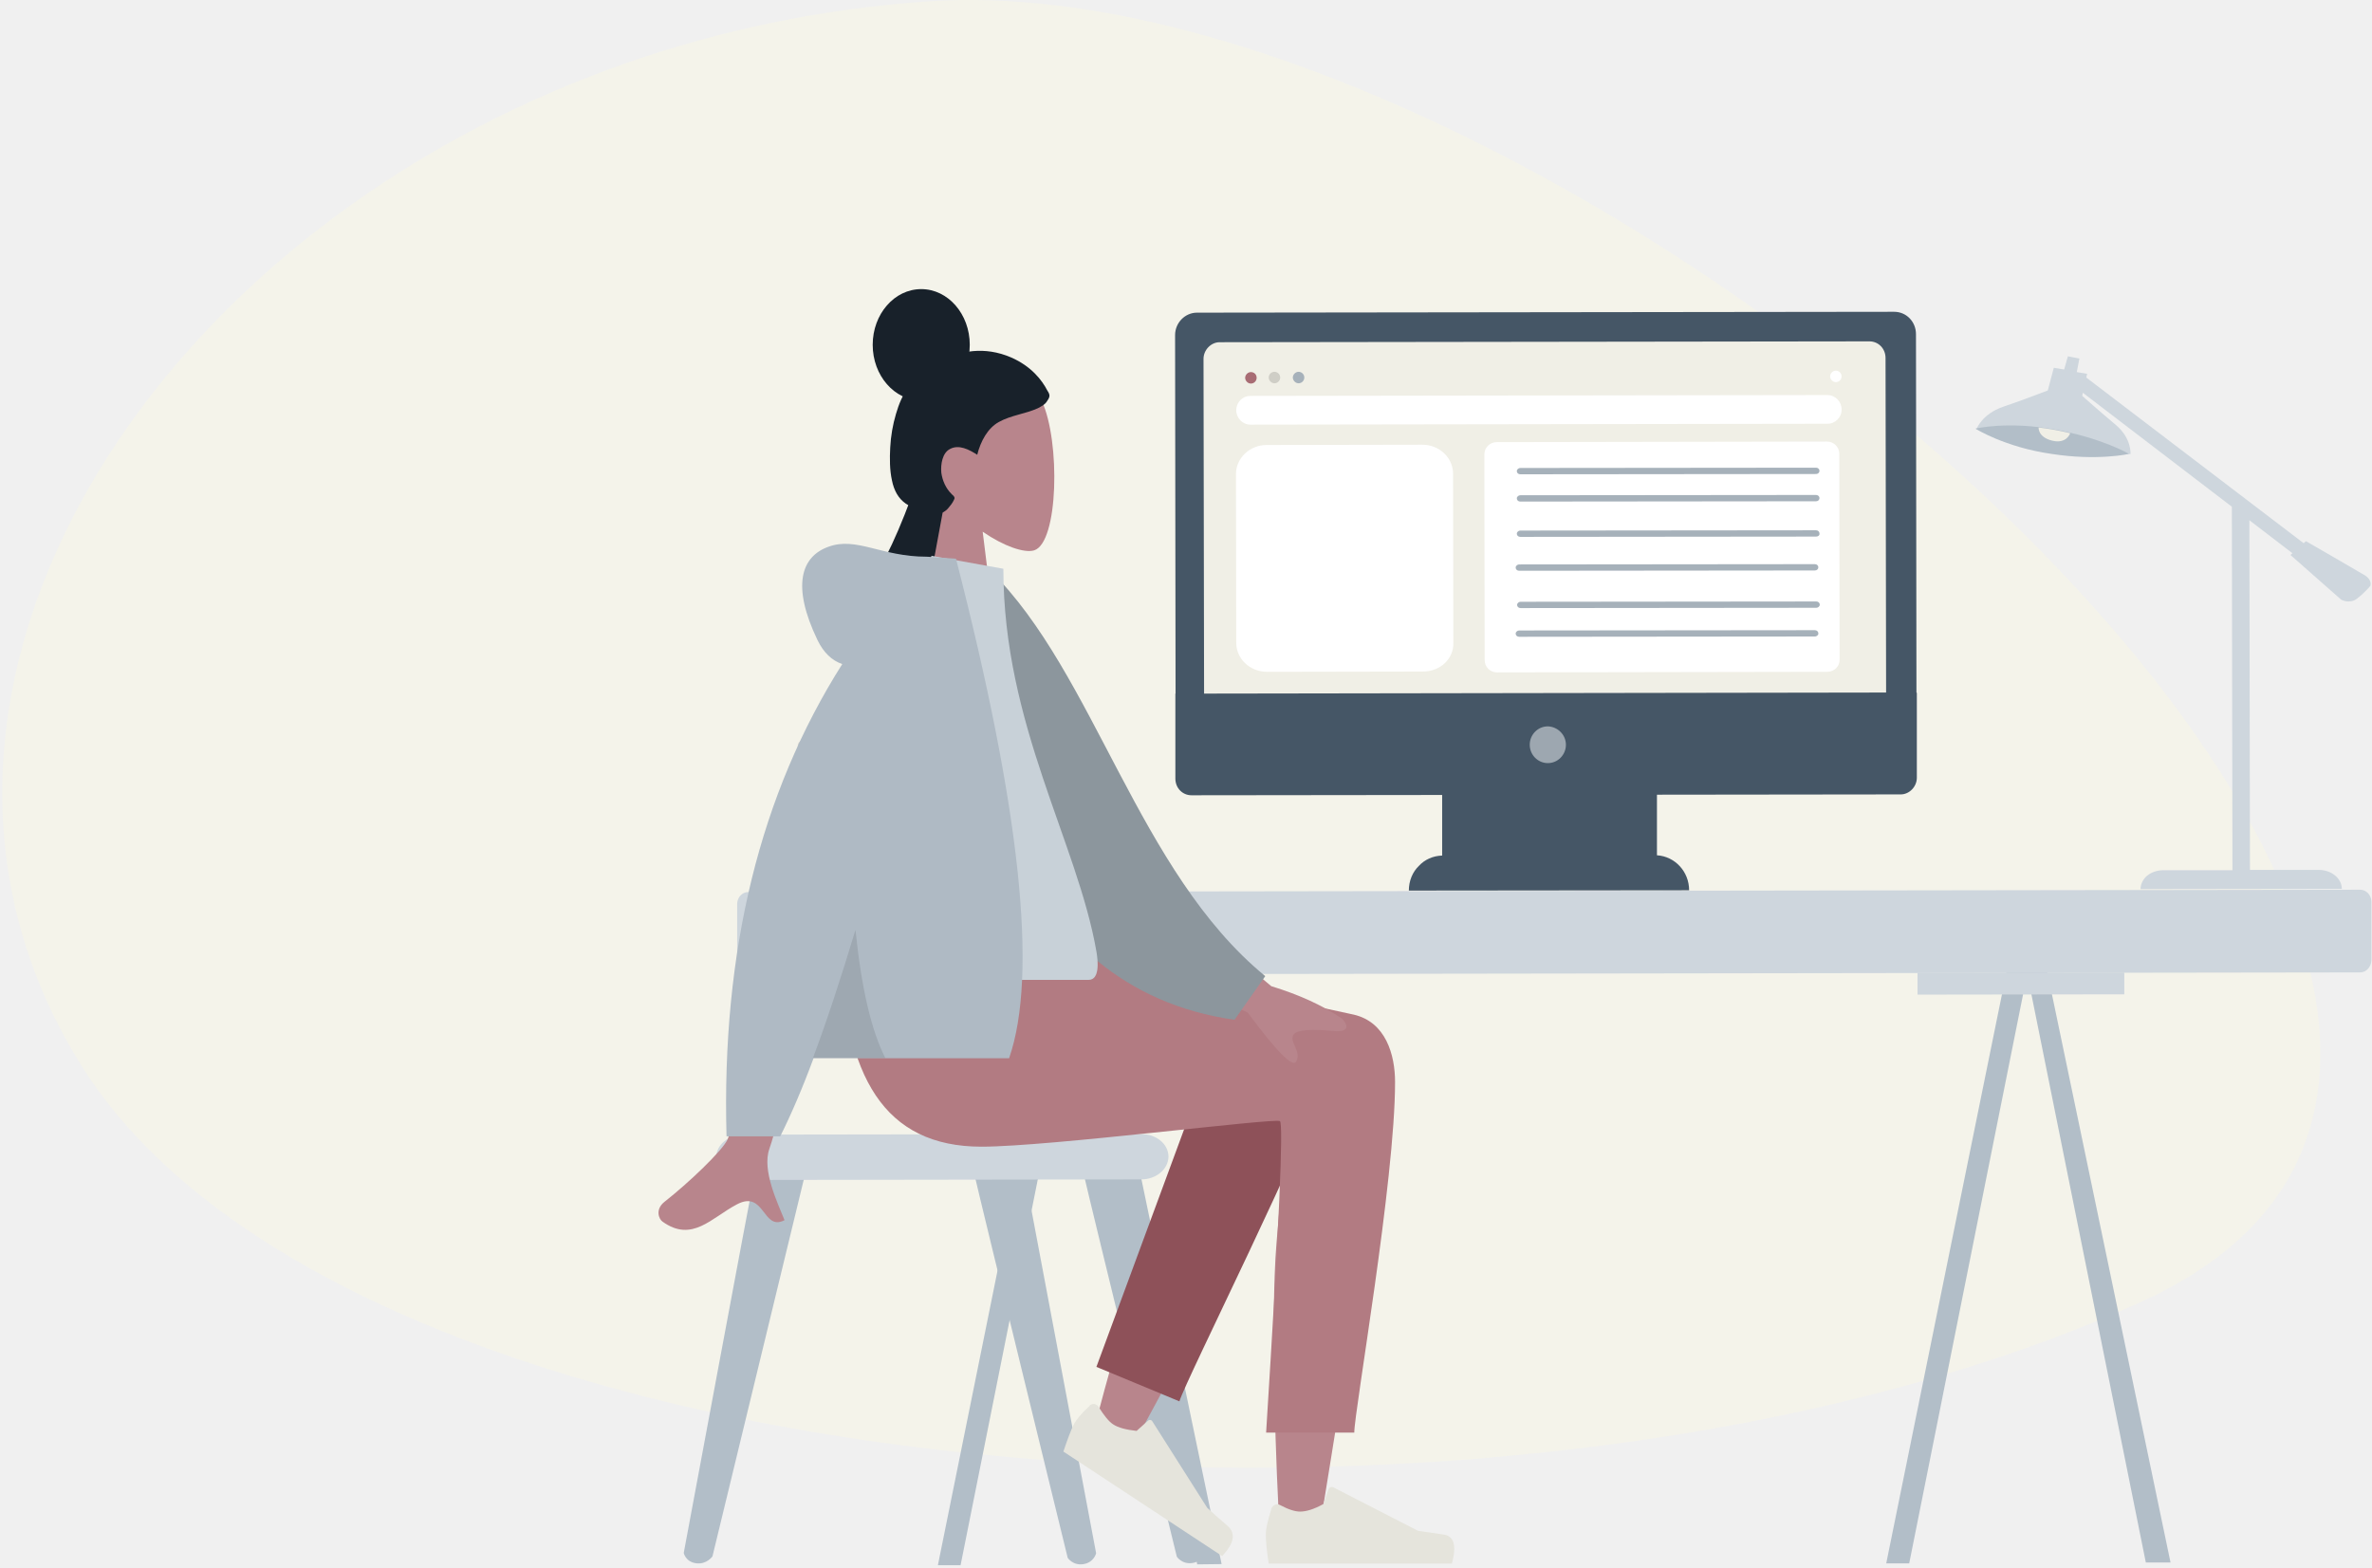
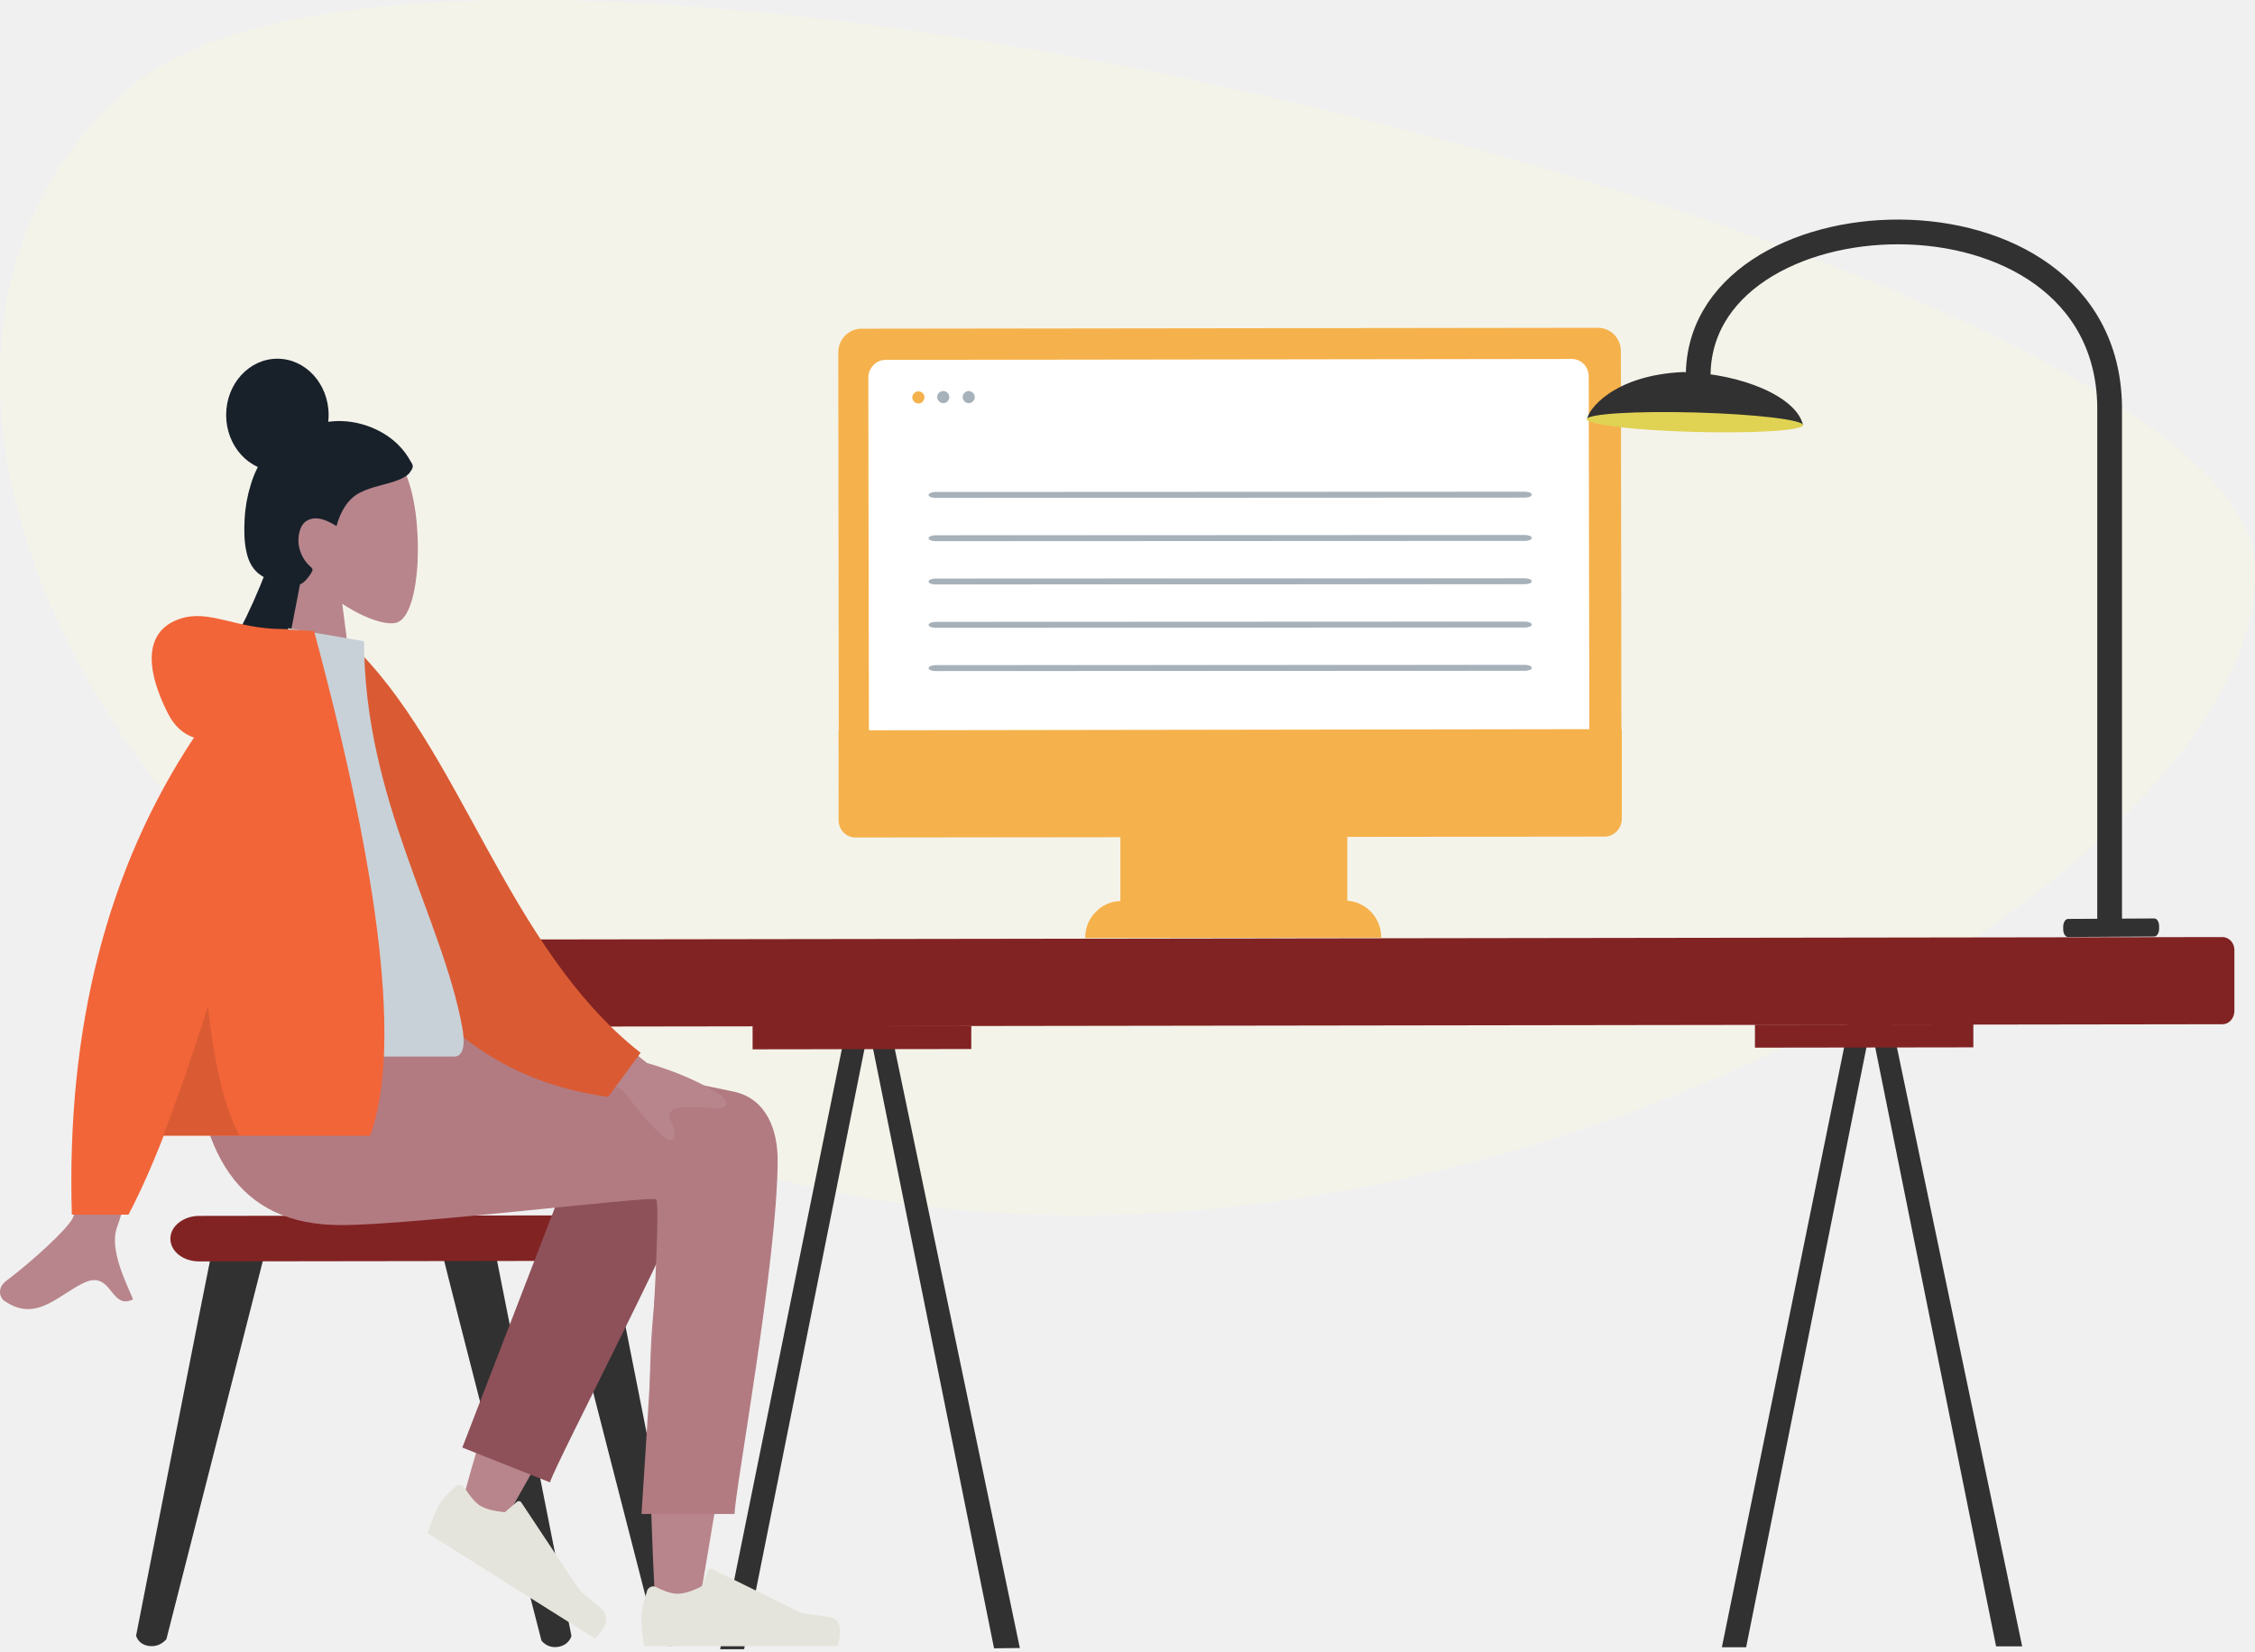
- <svg xmlns="http://www.w3.org/2000/svg" width="826" height="546" viewBox="0 0 826 546" fill="none">
-   <path fill-rule="evenodd" clip-rule="evenodd" d="M322.658 0.518C550.666 -15.705 966.271 353.788 745.146 453.682C524.021 553.577 122.279 521.819 28.185 370.896C-65.909 219.972 94.552 16.544 322.658 0.518Z" fill="#F4F3EA" />
-   <path fill-rule="evenodd" clip-rule="evenodd" d="M326.6 545.187L369.2 334.687L382.1 336.887L425.4 544.787L416.9 544.887L375.6 339.787L334.5 545.187H326.6Z" fill="#B2BEC8" />
-   <path fill-rule="evenodd" clip-rule="evenodd" d="M337.3 346.987L409.4 346.887V339.187L337.3 339.287V346.987Z" fill="#CED6DD" />
-   <path fill-rule="evenodd" clip-rule="evenodd" d="M656.841 544.538L699.641 334.038L712.441 336.238L755.841 544.238H747.241L705.941 339.138L664.841 544.538H656.841Z" fill="#B2BEC8" />
-   <path fill-rule="evenodd" clip-rule="evenodd" d="M667.741 346.438L739.741 346.338V338.738L667.741 338.838V346.438Z" fill="#CED6DD" />
-   <path fill-rule="evenodd" clip-rule="evenodd" d="M821.9 338.7L260.6 339.5C258.5 339.5 256.7 337.6 256.7 335.3V314.9C256.7 312.5 258.5 310.7 260.6 310.7L821.9 309.9C824 309.9 825.8 311.8 825.8 314.1V334.5C825.7 336.8 824 338.7 821.9 338.7Z" fill="#CED6DD" />
-   <path fill-rule="evenodd" clip-rule="evenodd" d="M825.4 204.1C825.4 204.1 823.4 206.5 820.8 208.5C818.2 210.5 815.3 208.9 815.3 208.9L797.6 193.3L798.3 192.7L783.3 181.2L783.5 303H807.5C811.9 303 815.5 306 815.5 309.6L745.4 309.7C745.4 307.9 746.3 306.2 747.7 305C749.2 303.8 751.2 303.1 753.4 303.1H777.4L777.2 176.5L725.3 136.8L725.1 137.9C725.1 137.9 731.3 143.4 736.9 148.1C742.4 152.8 741.9 158.2 741.9 158.2L715.5 154L688.3 149.4C688.3 149.4 690.2 144.2 697.5 141.7C704.8 139.2 713.1 136 713.1 136L715.2 128.1L718.8 128.7L720.1 124.1L722.1 124.5L724.1 124.9L723.2 129.6L726.8 130.2L726.5 131.5L802.2 189.2L803 188.5C803 188.5 820.9 198.8 823.7 200.5C826.2 202.2 825.4 204.1 825.4 204.1Z" fill="#CED6DD" />
-   <path fill-rule="evenodd" clip-rule="evenodd" d="M687.9 149.3C687.9 149.3 698.9 146.6 715.5 149.6C732.1 152.6 741.4 158.1 741.4 158.1C741.4 158.1 730.4 160.6 714.4 158.1C698.2 155.8 687.9 149.3 687.9 149.3Z" fill="#B2BEC8" />
-   <path fill-rule="evenodd" clip-rule="evenodd" d="M709.9 148.9C709.9 148.9 709.6 152.3 714.7 153.5C719.7 154.7 720.9 150.9 720.9 150.9C720.9 150.9 716 149.6 709.9 148.9Z" fill="#F0EFE6" />
-   <path fill-rule="evenodd" clip-rule="evenodd" d="M263.4 405.9C261.1 417.4 238.1 540.9 238.1 540.9C238.1 540.9 238.7 544 242.4 544.5C246.1 545 248.1 542.1 248.1 542.1L280.4 408.8L263.4 405.9Z" fill="#B2BEC8" />
-   <path fill-rule="evenodd" clip-rule="evenodd" d="M339.2 408.6C341.8 420 371.8 542.6 371.8 542.6C371.8 542.6 373.6 545.4 377.3 544.8C381 544.2 381.7 541 381.7 541L356.4 406.7L339.2 408.6Z" fill="#B2BEC8" />
-   <path fill-rule="evenodd" clip-rule="evenodd" d="M377.2 408.2C379.8 419.6 409.8 542.2 409.8 542.2C409.8 542.2 411.6 545 415.3 544.4C419 543.8 419.7 540.6 419.7 540.6L394.4 406.3L377.2 408.2Z" fill="#B2BEC8" />
-   <path fill-rule="evenodd" clip-rule="evenodd" d="M397.4 410.8L258.9 411C253.6 411 249.4 407.5 249.4 403.1C249.4 398.8 253.7 395.2 258.9 395.2L397.4 395C402.7 395 406.9 398.5 406.9 402.9C406.8 407.3 402.6 410.8 397.4 410.8Z" fill="#CED6DD" />
-   <path fill-rule="evenodd" clip-rule="evenodd" d="M337.7 310.7L276.2 310.8C275 310.8 274 310 274 309V298.9C274 297.9 275 297.1 276.2 297.1L337.7 297C338.9 297 339.9 297.8 339.9 298.8V308.9C339.8 309.9 338.9 310.7 337.7 310.7Z" fill="#CED6DD" />
-   <path fill-rule="evenodd" clip-rule="evenodd" d="M338.7 297L281.6 297.1C280.4 297.1 279.4 296.3 279.4 295.3V292.5C279.4 291.5 280.4 290.7 281.6 290.7L338.7 290.6C339.9 290.6 340.9 291.4 340.9 292.4V295.2C340.9 296.2 339.9 297 338.7 297Z" fill="#D6D5CD" />
-   <path fill-rule="evenodd" clip-rule="evenodd" d="M335.3 284.2L279.7 284.3C278.1 284.3 276.8 283.2 276.8 281.9V275.8C276.8 274.5 278.1 273.4 279.7 273.4L335.3 273.3C336.9 273.3 338.2 274.4 338.2 275.7V281.8C338.2 283.1 336.9 284.2 335.3 284.2Z" fill="#D6D5CD" />
-   <path fill-rule="evenodd" clip-rule="evenodd" d="M336.9 264.5L280 264.6C278.8 264.6 277.8 263.8 277.8 262.7V259.7C277.8 258.6 278.8 257.8 280 257.8L336.9 257.7C338.1 257.7 339.1 258.5 339.1 259.6V262.6C339.2 263.7 338.2 264.5 336.9 264.5Z" fill="#D6D5CD" />
-   <path fill-rule="evenodd" clip-rule="evenodd" d="M333.3 290.7L276.2 290.8C275 290.8 274 290 274 289V286.2C274 285.2 275 284.4 276.2 284.4L333.3 284.3C334.5 284.3 335.5 285.1 335.5 286.1V288.9C335.4 289.8 334.5 290.7 333.3 290.7Z" fill="#CED6DD" />
-   <path fill-rule="evenodd" clip-rule="evenodd" d="M334.7 273.3L278.4 273.4C276.9 273.4 275.8 272.4 275.8 271.2V266.8C275.8 265.6 276.9 264.6 278.4 264.6L334.7 264.5C336.2 264.5 337.3 265.5 337.3 266.7V271.1C337.3 272.3 336.2 273.3 334.7 273.3Z" fill="#CED6DD" />
-   <path fill-rule="evenodd" clip-rule="evenodd" d="M659.8 276.4L417 276.7C412.7 276.7 409.4 273.2 409.4 268.9L409.2 116.7C409.2 112.4 412.7 108.9 416.8 108.9L659.6 108.6C663.9 108.6 667.2 112.1 667.2 116.4L667.4 268.6C667.6 272.9 664.1 276.4 659.8 276.4Z" fill="#455666" />
-   <path fill-rule="evenodd" clip-rule="evenodd" d="M656.6 242.8L419.3 243.1L419.1 125C419.1 121.9 421.7 119.2 424.7 119.2L651 118.9C654.1 118.9 656.6 121.4 656.6 124.7L656.8 242.5C656.9 242.7 656.7 242.8 656.6 242.8Z" fill="#F0EFE6" />
-   <path fill-rule="evenodd" clip-rule="evenodd" d="M667.5 241.5V270.9C667.5 274 664.9 276.7 661.9 276.7L577 276.8V297.9C583.3 298.3 588.2 303.6 588.2 310.1L490.6 310.2C490.6 306.8 491.9 303.7 494.1 301.6C496.1 299.4 499 298.1 502.2 298V276.9L414.9 277C411.8 277 409.3 274.5 409.3 271.2V241.6L667.3 241.2C667.4 241.1 667.5 241.3 667.5 241.5Z" fill="#455666" />
-   <path fill-rule="evenodd" clip-rule="evenodd" d="M545.3 259.4C545.3 262.9 542.5 265.8 539 265.8C535.5 265.8 532.7 262.9 532.7 259.4C532.7 255.9 535.5 253 539 253C542.4 253.1 545.3 255.9 545.3 259.4Z" fill="#9DA7B0" />
-   <path fill-rule="evenodd" clip-rule="evenodd" d="M641.3 131.1C641.3 132.2 640.4 133.1 639.3 133.1C638.2 133.1 637.3 132.1 637.3 131.1C637.3 130.1 638.2 129.1 639.3 129.1C640.4 129.1 641.3 130 641.3 131.1Z" fill="white" />
-   <path fill-rule="evenodd" clip-rule="evenodd" d="M437.6 131.6C437.6 132.7 436.7 133.6 435.6 133.6C434.5 133.6 433.6 132.6 433.6 131.6C433.6 130.6 434.5 129.6 435.6 129.6C436.7 129.6 437.6 130.4 437.6 131.6Z" fill="#A86C74" />
-   <path fill-rule="evenodd" clip-rule="evenodd" d="M445.8 131.5C445.8 132.6 444.9 133.5 443.8 133.5C442.7 133.5 441.8 132.5 441.8 131.5C441.8 130.4 442.7 129.5 443.8 129.5C444.9 129.5 445.8 130.4 445.8 131.5Z" fill="#CFCEC6" />
-   <path fill-rule="evenodd" clip-rule="evenodd" d="M454.2 131.5C454.2 132.6 453.3 133.5 452.2 133.5C451.1 133.5 450.2 132.5 450.2 131.5C450.2 130.5 451.1 129.5 452.2 129.5C453.3 129.5 454.2 130.4 454.2 131.5Z" fill="#A6B1BA" />
-   <path fill-rule="evenodd" clip-rule="evenodd" d="M636.4 147.6L435.4 147.9C432.7 147.9 430.5 145.6 430.5 142.9C430.5 140.1 432.7 137.9 435.4 137.9L636.4 137.6C639.1 137.6 641.3 139.9 641.3 142.6C641.4 145.3 639.1 147.6 636.4 147.6Z" fill="white" />
-   <path fill-rule="evenodd" clip-rule="evenodd" d="M636.3 234L521.3 234.2C518.9 234.2 517 232.3 517 229.9L516.9 158.3C516.9 155.9 518.8 154 521.2 154L636.2 153.8C638.6 153.8 640.5 155.7 640.5 158.1L640.6 229.7C640.7 232.1 638.7 234 636.3 234Z" fill="white" />
-   <path fill-rule="evenodd" clip-rule="evenodd" d="M495.5 233.9L441.2 234C435.3 234 430.5 229.5 430.5 223.9L430.4 165.1C430.4 159.6 435.2 155 441 155L495.3 154.9C501.2 154.9 506 159.4 506 165L506.1 223.8C506.3 229.5 501.5 233.9 495.5 233.9Z" fill="white" />
-   <path fill-rule="evenodd" clip-rule="evenodd" d="M632.5 211.7L529.5 211.8C528.8 211.8 528.3 211.3 528.3 210.7C528.3 210.1 528.9 209.6 529.5 209.6L632.5 209.5C633.2 209.5 633.7 210 633.7 210.6C633.7 211.2 633.1 211.7 632.5 211.7Z" fill="#A6B1BA" />
-   <path fill-rule="evenodd" clip-rule="evenodd" d="M632 221.7L529 221.8C528.3 221.8 527.8 221.3 527.8 220.7C527.8 220.1 528.4 219.6 529 219.6L632 219.5C632.7 219.5 633.2 220 633.2 220.6C633.3 221.1 632.7 221.7 632 221.7Z" fill="#A6B1BA" />
-   <path fill-rule="evenodd" clip-rule="evenodd" d="M632 198.7L529 198.8C528.3 198.8 527.8 198.3 527.8 197.7C527.8 197.1 528.4 196.6 529 196.6L632 196.5C632.7 196.5 633.2 197 633.2 197.6C633.2 198.2 632.7 198.7 632 198.7Z" fill="#A6B1BA" />
-   <path fill-rule="evenodd" clip-rule="evenodd" d="M632.4 186.9L529.4 187C528.7 187 528.2 186.5 528.2 185.9C528.2 185.3 528.8 184.8 529.4 184.8L632.4 184.7C633.1 184.7 633.6 185.2 633.6 185.8C633.7 186.5 633.1 186.9 632.4 186.9Z" fill="#A6B1BA" />
-   <path fill-rule="evenodd" clip-rule="evenodd" d="M632.4 174.6L529.4 174.7C528.7 174.7 528.2 174.2 528.2 173.6C528.2 173 528.8 172.5 529.4 172.5L632.4 172.4C633.1 172.4 633.6 172.9 633.6 173.5C633.6 174.1 633.1 174.6 632.4 174.6Z" fill="#A6B1BA" />
-   <path fill-rule="evenodd" clip-rule="evenodd" d="M632.4 165.1L529.4 165.2C528.7 165.2 528.2 164.7 528.2 164.1C528.2 163.5 528.8 163 529.4 163L632.4 162.9C633.1 162.9 633.6 163.4 633.6 164C633.6 164.6 633.1 165.1 632.4 165.1Z" fill="#A6B1BA" />
-   <path fill-rule="evenodd" clip-rule="evenodd" d="M362.8 139.7C369.3 153.7 368.6 189.1 360.1 191.7C356.7 192.7 349.6 190.3 342.2 185.2L346.8 222.4H319.7L329 172.6C323.8 165.6 320.2 157.1 320.8 147.5C322.6 119.7 356.3 125.7 362.8 139.7Z" fill="#B8858C" />
-   <path fill-rule="evenodd" clip-rule="evenodd" d="M352.1 124.5C333.3 116.4 318.4 132 316.5 134.6C314.4 137.4 313 140.7 312 144.2C310.9 147.9 310.2 151.9 310 155.9C309.8 159.6 309.8 163.7 310.6 167.3C311.3 170.8 312.8 173.6 315.4 175.4C316.6 176.2 317.9 176.8 319.1 177.4C320.3 178 321.7 178.5 322.9 178.8C325.4 179.4 328.3 179.3 330.2 177C330.9 176.2 331.7 175.2 332.2 174.1C332.4 173.7 332.5 173.5 332.3 173.1C332.1 172.6 331.6 172.4 331.3 172C329.4 170.1 328.2 167.5 327.8 164.7C327.5 161.7 328.2 157.7 330.8 156.4C333.9 154.7 337.5 156.6 340.3 158.4C341.5 153.6 344 149.1 347.8 147C352.1 144.6 357 144.2 361.4 142.2C362.5 141.6 363.8 141 364.5 139.9C364.8 139.4 365.3 138.8 365.4 138.2C365.6 137.4 365.2 136.8 364.7 136C362.9 132.5 359.2 127.6 352.1 124.5Z" fill="#18212A" />
-   <path d="M320.8 139.5C330.134 139.5 337.7 130.814 337.7 120.1C337.7 109.386 330.134 100.7 320.8 100.7C311.466 100.7 303.9 109.386 303.9 120.1C303.9 130.814 311.466 139.5 320.8 139.5Z" fill="#18212A" />
-   <path fill-rule="evenodd" clip-rule="evenodd" d="M317.3 173.3C311.2 189.8 305.5 200.8 300.4 206.3C302.6 211.8 309.8 214.2 321.8 213.5L328.5 177.2L317.3 173.3Z" fill="#18212A" />
-   <path fill-rule="evenodd" clip-rule="evenodd" d="M457.7 356.6L458 356.4C467.3 350.4 482.7 358.6 482.6 367.6C482.6 395 460.7 524.1 459.6 532.3C458.5 540.5 446.3 542.6 445.6 532.3C444.5 515.9 442.3 459.3 444.5 433.1C445.4 422.3 446.3 411.9 447.2 402.8C435.8 426.5 418 460.4 394 504.5L381 497.6C391.2 459 399.6 431.8 406.1 415.9C417.3 388.7 427.9 365.4 432.2 357.2C439.1 344.3 451.2 348.8 457.7 356.6Z" fill="#B8858C" />
-   <path fill-rule="evenodd" clip-rule="evenodd" d="M381.8 476.1L426.5 355C437.3 335.3 467.2 359 463.6 370.4C455.3 396.4 413.1 480.3 410.7 488.1L381.8 476.1Z" fill="#8E5159" />
-   <path fill-rule="evenodd" clip-rule="evenodd" d="M379.3 489.8C376.5 492.4 374.7 494.6 373.9 496.2C372.9 498.2 371.7 501.4 370.3 505.6C372.3 506.9 390.8 519.1 425.6 542C429.8 537.5 430.4 534.1 427.5 531.5C424.6 529 422.2 526.9 420.4 525.2L401.3 495.1C401 494.5 400.2 494.4 399.7 494.9L395.8 498.4C392.2 498 389.4 497.3 387.6 496.1C386.1 495.1 384.5 493.1 382.6 490.1C381.9 488.9 380.5 488.7 379.5 489.5C379.4 489.8 379.3 489.8 379.3 489.8Z" fill="#E5E4DC" />
-   <path fill-rule="evenodd" clip-rule="evenodd" d="M442.7 525.7C441.5 529.5 440.8 532.4 440.8 534.4C440.8 536.7 441.1 540.2 441.8 544.6C444.2 544.6 465.5 544.6 505.6 544.6C507.3 538.3 506.3 535 502.7 534.5C499.1 534 496.2 533.5 493.8 533.2L464.2 518C463.6 517.8 463 518 462.7 518.6L460.8 523.9C457.5 525.7 454.9 526.5 452.7 526.5C451 526.5 448.7 525.8 445.7 524.2C444.6 523.6 443.2 524.2 442.7 525.5C442.7 525.6 442.7 525.6 442.7 525.7Z" fill="#E5E4DC" />
-   <path fill-rule="evenodd" clip-rule="evenodd" d="M485.8 376.9C485.8 411.3 471.6 491.5 471.6 499H440.9C445.4 427.4 447 391.2 445.7 390.5C443.8 389.3 365.3 399.4 341.8 399.4C307.9 399.4 293.8 375 292.7 329.6H359.9C373.6 331.3 444.9 347.8 471.4 353.4C482.6 356 485.8 367.4 485.8 376.9Z" fill="#B27B82" />
-   <path fill-rule="evenodd" clip-rule="evenodd" d="M267.9 314.3L291.6 314.4C277 368.3 269.2 396.9 267.9 400.2C265.3 407.7 270.8 419 273.2 425C265.5 429 266.4 414.3 256.6 419.5C247.7 424.2 241 432.9 230.7 425.5C229.5 424.7 228 421.3 231.4 418.6C239.7 412.1 251.7 400.7 253.4 396.8C255.6 391.7 260.4 364.2 267.9 314.3ZM406.6 313.2L442.7 343.5C452.5 346.5 460.6 350.2 467.3 354.8C468.9 356.4 470.8 359.7 464.3 359.1C457.9 358.5 451.1 358.3 450.2 360.8C449.3 363.3 453.2 366.3 451.4 369.7C450.2 372 444.6 366.3 434.5 352.7L398.7 335.7L406.6 313.2Z" fill="#B8858C" />
-   <path fill-rule="evenodd" clip-rule="evenodd" d="M335.1 200.7L344.9 198.8C381.2 234.6 396.2 303.6 440.6 340L429.9 355.2C352.7 344.3 333.7 260.2 335.1 200.7Z" fill="#8C969D" />
-   <path fill-rule="evenodd" clip-rule="evenodd" d="M292.5 341.3C331.8 341.3 360.6 341.3 379.1 341.3C383 341.3 382.4 334.8 381.8 331.4C375.2 293.4 349.4 252.4 349.4 198.1L324.4 193.6C303.7 231.9 296.6 278.7 292.5 341.3Z" fill="#C8D1D8" />
-   <path fill-rule="evenodd" clip-rule="evenodd" d="M322.6 193.9C323.5 193.9 324.2 194 325 194.1L332.9 194.6C355.3 281.6 361.5 339.5 351.4 368.6H283.3C279.3 379.4 275.4 388.4 271.7 395.8H253C251.2 331.2 264.7 276.4 293.3 231.3C289.7 230.1 286.8 227.3 284.7 223C275.6 204.1 278.9 193.8 288.6 190.4C298.3 186.9 307 193.9 322.6 193.9Z" fill="#AFBAC4" />
-   <path fill-rule="evenodd" clip-rule="evenodd" d="M308.3 368.5H283.1C287.8 356 292.7 341.1 297.9 323.9C300 344.4 303.5 359.2 308.3 368.5Z" fill="black" fill-opacity="0.1" />
+ <svg xmlns="http://www.w3.org/2000/svg" width="729" height="534" viewBox="0 0 729 534" fill="none">
+   <path fill-rule="evenodd" clip-rule="evenodd" d="M728.849 181.691C736.215 280.452 472.919 434.583 256.629 382.549C40.34 330.516 -64.629 118.056 42.173 28.245C148.974 -61.566 721.56 82.852 728.849 181.691Z" fill="#F4F3EA" />
+   <path fill-rule="evenodd" clip-rule="evenodd" d="M232.807 533.312L274.582 327.284L287.232 329.437L329.694 532.92L321.358 533.018L280.858 332.275L240.554 533.312H232.807Z" fill="#313131" />
+   <path fill-rule="evenodd" clip-rule="evenodd" d="M243.3 339.322L314.003 339.224V331.688L243.3 331.786V339.322Z" fill="#822323" />
+   <path fill-rule="evenodd" clip-rule="evenodd" d="M556.652 532.677L598.623 326.649L611.175 328.802L653.734 532.383H645.301L604.801 331.64L564.497 532.677H556.652Z" fill="#313131" />
+   <path fill-rule="evenodd" clip-rule="evenodd" d="M567.341 338.785L637.946 338.687V331.249L567.341 331.347V338.785Z" fill="#822323" />
+   <path fill-rule="evenodd" clip-rule="evenodd" d="M718.514 331.212L168.085 331.995C166.026 331.995 164.261 330.135 164.261 327.884V307.917C164.261 305.568 166.026 303.806 168.085 303.806L718.514 303.023C720.573 303.023 722.339 304.883 722.339 307.134V327.101C722.24 329.352 720.573 331.212 718.514 331.212Z" fill="#822323" />
+   <path fill-rule="evenodd" clip-rule="evenodd" d="M516.746 270.235L278.649 270.529C274.432 270.529 271.196 267.103 271.196 262.895L271 113.928C271 109.719 274.432 106.294 278.453 106.294L516.55 106C520.767 106 524.003 109.426 524.003 113.634L524.199 262.601C524.395 266.81 520.963 270.235 516.746 270.235Z" fill="#F5B14B" />
+   <path fill-rule="evenodd" clip-rule="evenodd" d="M513.608 237.349L280.904 237.643L280.708 122.052C280.708 119.017 283.258 116.375 286.2 116.375L508.117 116.081C511.157 116.081 513.608 118.528 513.608 121.758L513.804 237.055C513.903 237.251 513.706 237.349 513.608 237.349Z" fill="white" />
+   <path fill-rule="evenodd" clip-rule="evenodd" d="M524.297 236.077V264.852C524.297 267.886 521.747 270.529 518.805 270.529L435.55 270.627V291.279C441.728 291.67 446.533 296.857 446.533 303.219L350.823 303.317C350.823 299.989 352.098 296.955 354.256 294.9C356.217 292.747 359.061 291.474 362.199 291.376V270.725L276.589 270.822C273.549 270.822 271.098 268.376 271.098 265.146V236.174L524.101 235.783C524.199 235.685 524.297 235.881 524.297 236.077Z" fill="#F5B14B" />
+   <path fill-rule="evenodd" clip-rule="evenodd" d="M498.605 128.022C498.605 129.099 497.722 129.98 496.643 129.98C495.565 129.98 494.682 129.001 494.682 128.022C494.682 127.043 495.565 126.064 496.643 126.064C497.722 126.064 498.605 126.945 498.605 128.022Z" fill="white" />
+   <path fill-rule="evenodd" clip-rule="evenodd" d="M298.85 128.511C298.85 129.588 297.967 130.469 296.889 130.469C295.81 130.469 294.927 129.49 294.927 128.511C294.927 127.533 295.81 126.554 296.889 126.554C297.967 126.554 298.85 127.337 298.85 128.511Z" fill="#F5B14B" />
+   <path fill-rule="evenodd" clip-rule="evenodd" d="M306.891 128.414C306.891 129.49 306.009 130.371 304.93 130.371C303.851 130.371 302.969 129.392 302.969 128.414C302.969 127.337 303.851 126.456 304.93 126.456C306.009 126.456 306.891 127.337 306.891 128.414Z" fill="#A6B1BA" />
+   <path fill-rule="evenodd" clip-rule="evenodd" d="M315.128 128.414C315.128 129.49 314.246 130.371 313.167 130.371C312.088 130.371 311.206 129.392 311.206 128.414C311.206 127.435 312.088 126.456 313.167 126.456C314.246 126.456 315.128 127.337 315.128 128.414Z" fill="#A6B1BA" />
+   <path fill-rule="evenodd" clip-rule="evenodd" d="M493.799 144.171L296.692 144.465C294.045 144.465 291.887 142.214 291.887 139.571C291.887 136.831 294.045 134.678 296.692 134.678L493.799 134.384C496.447 134.384 498.605 136.635 498.605 139.278C498.703 141.92 496.447 144.171 493.799 144.171Z" fill="white" />
+   <path fill-rule="evenodd" clip-rule="evenodd" d="M492.953 216.913L302.413 217C301.118 217 300.193 216.565 300.193 216.044C300.193 215.522 301.303 215.087 302.413 215.087L492.953 215C494.248 215 495.173 215.435 495.173 215.957C495.358 216.391 494.248 216.913 492.953 216.913Z" fill="#A6B1BA" />
+   <path fill-rule="evenodd" clip-rule="evenodd" d="M492.953 202.913L302.413 203C301.118 203 300.193 202.565 300.193 202.044C300.193 201.522 301.303 201.087 302.413 201.087L492.953 201C494.248 201 495.173 201.435 495.173 201.957C495.358 202.391 494.248 202.913 492.953 202.913Z" fill="#A6B1BA" />
+   <path fill-rule="evenodd" clip-rule="evenodd" d="M492.953 174.913L302.413 175C301.118 175 300.193 174.565 300.193 174.044C300.193 173.522 301.303 173.087 302.413 173.087L492.953 173C494.248 173 495.173 173.435 495.173 173.957C495.358 174.391 494.248 174.913 492.953 174.913Z" fill="#A6B1BA" />
+   <path fill-rule="evenodd" clip-rule="evenodd" d="M492.973 188.913L302.413 189C301.118 189 300.193 188.565 300.193 188.044C300.193 187.522 301.303 187.087 302.413 187.087L492.973 187C494.268 187 495.193 187.435 495.193 187.957C495.193 188.478 494.268 188.913 492.973 188.913Z" fill="#A6B1BA" />
+   <path fill-rule="evenodd" clip-rule="evenodd" d="M492.972 160.913L302.413 161C301.118 161 300.193 160.565 300.193 160.043C300.193 159.522 301.303 159.087 302.413 159.087L492.972 159C494.267 159 495.193 159.435 495.193 159.957C495.193 160.478 494.267 160.913 492.972 160.913Z" fill="#A6B1BA" />
+   <path fill-rule="evenodd" clip-rule="evenodd" d="M68.796 403.154C66.541 413.867 44 528.913 44 528.913C44 528.913 44.588 531.801 48.214 532.267C51.84 532.732 53.801 530.031 53.801 530.031L85.457 405.855L68.796 403.154Z" fill="#313131" />
+   <path fill-rule="evenodd" clip-rule="evenodd" d="M143.084 405.669C145.632 416.289 175.034 530.497 175.034 530.497C175.034 530.497 176.798 533.105 180.424 532.546C184.051 531.987 184.737 529.006 184.737 529.006L159.941 403.899L143.084 405.669Z" fill="#313131" />
+   <path fill-rule="evenodd" clip-rule="evenodd" d="M180.326 405.296C182.875 415.916 212.276 530.124 212.276 530.124C212.276 530.124 214.04 532.733 217.667 532.174C221.293 531.615 221.979 528.634 221.979 528.634L197.183 403.527L180.326 405.296Z" fill="#313131" />
+   <path fill-rule="evenodd" clip-rule="evenodd" d="M200.124 407.718L64.385 407.905C59.191 407.905 55.075 404.644 55.075 400.545C55.075 396.54 59.289 393.186 64.385 393.186L200.124 393C205.318 393 209.434 396.26 209.434 400.359C209.336 404.458 205.22 407.718 200.124 407.718Z" fill="#822323" />
+   <path fill-rule="evenodd" clip-rule="evenodd" d="M130.839 152.579C137.21 165.71 136.524 198.913 128.193 201.351C124.86 202.289 117.901 200.038 110.648 195.255L115.157 230.146H88.594L97.71 183.437C92.613 176.872 89.085 168.899 89.673 159.895C91.437 133.821 124.468 139.448 130.839 152.579Z" fill="#B8858C" />
+   <path fill-rule="evenodd" clip-rule="evenodd" d="M120.352 138.323C101.925 130.725 87.32 145.357 85.458 147.796C83.4 150.422 82.027 153.517 81.047 156.8C79.969 160.27 79.283 164.022 79.087 167.774C78.891 171.244 78.891 175.089 79.675 178.466C80.361 181.749 81.831 184.375 84.38 186.063C85.556 186.814 86.83 187.376 88.006 187.939C89.183 188.502 90.555 188.971 91.731 189.252C94.181 189.815 97.024 189.721 98.886 187.564C99.572 186.814 100.356 185.876 100.847 184.844C101.043 184.469 101.141 184.281 100.945 183.906C100.748 183.437 100.258 183.249 99.964 182.874C98.102 181.092 96.926 178.654 96.534 176.027C96.24 173.214 96.926 169.462 99.474 168.243C102.513 166.648 106.041 168.43 108.786 170.118C109.962 165.616 112.412 161.396 116.137 159.426C120.352 157.175 125.154 156.8 129.467 154.924C130.545 154.361 131.82 153.798 132.506 152.767C132.8 152.298 133.29 151.735 133.388 151.172C133.584 150.422 133.192 149.859 132.702 149.109C130.937 145.826 127.311 141.23 120.352 138.323Z" fill="#18212A" />
+   <path d="M89.673 152.392C98.821 152.392 106.237 144.245 106.237 134.196C106.237 124.147 98.821 116 89.673 116C80.524 116 73.108 124.147 73.108 134.196C73.108 144.245 80.524 152.392 89.673 152.392Z" fill="#18212A" />
+   <path fill-rule="evenodd" clip-rule="evenodd" d="M86.242 184.094C80.263 199.569 74.676 209.887 69.677 215.045C71.834 220.204 78.891 222.455 90.653 221.798L97.22 187.751L86.242 184.094Z" fill="#18212A" />
+   <path fill-rule="evenodd" clip-rule="evenodd" d="M223.857 356.016L224.151 355.828C233.266 350.201 248.361 357.892 248.263 366.333C248.263 392.032 226.797 513.119 225.719 520.81C224.641 528.501 212.683 530.47 211.997 520.81C210.919 505.428 208.762 452.341 210.919 427.767C211.801 417.638 212.683 407.883 213.565 399.348C202.391 421.577 184.944 453.373 161.42 494.735L148.678 488.264C158.676 452.06 166.909 426.548 173.28 411.635C184.258 386.123 194.648 364.27 198.863 356.579C205.626 344.479 217.486 348.7 223.857 356.016Z" fill="#B8858C" />
+   <path fill-rule="evenodd" clip-rule="evenodd" d="M149.462 468.098L193.276 354.515C203.861 336.038 233.168 358.267 229.64 368.959C221.504 393.345 180.141 472.038 177.789 479.353L149.462 468.098Z" fill="#8E5159" />
+   <path fill-rule="evenodd" clip-rule="evenodd" d="M147.012 480.948C144.268 483.386 142.503 485.45 141.719 486.951C140.739 488.826 139.563 491.828 138.191 495.767C140.151 496.986 158.284 508.429 192.393 529.908C196.51 525.687 197.098 522.498 194.256 520.059C191.413 517.715 189.061 515.745 187.297 514.15L168.576 485.919C168.282 485.356 167.497 485.262 167.007 485.731L163.185 489.014C159.656 488.639 156.912 487.982 155.147 486.857C153.677 485.919 152.109 484.043 150.247 481.229C149.56 480.104 148.188 479.916 147.208 480.666C147.11 480.948 147.012 480.948 147.012 480.948Z" fill="#E5E4DC" />
+   <path fill-rule="evenodd" clip-rule="evenodd" d="M209.154 514.619C207.978 518.184 207.292 520.904 207.292 522.779C207.292 524.937 207.586 528.219 208.272 532.346C210.625 532.346 231.502 532.346 270.806 532.346C272.473 526.437 271.493 523.342 267.964 522.873C264.435 522.404 261.593 521.935 259.24 521.654L230.228 507.397C229.64 507.21 229.052 507.397 228.758 507.96L226.895 512.931C223.661 514.619 221.112 515.37 218.956 515.37C217.29 515.37 215.035 514.713 212.095 513.213C211.017 512.65 209.644 513.213 209.154 514.432C209.154 514.526 209.154 514.526 209.154 514.619Z" fill="#E5E4DC" />
+   <path fill-rule="evenodd" clip-rule="evenodd" d="M251.399 375.056C251.399 407.32 237.481 482.542 237.481 489.577H207.39C211.801 422.421 213.369 388.468 212.095 387.812C210.232 386.686 133.29 396.159 110.256 396.159C77.029 396.159 63.208 373.274 62.13 330.692H127.997C141.425 332.286 211.311 347.762 237.285 353.014C248.263 355.453 251.399 366.145 251.399 375.056Z" fill="#B27B82" />
+   <path fill-rule="evenodd" clip-rule="evenodd" d="M37.822 316.341L61.052 316.435C46.742 366.99 39.096 393.814 37.822 396.909C35.274 403.944 40.665 414.542 43.017 420.17C35.47 423.922 36.352 410.134 26.746 415.011C18.023 419.42 11.456 427.58 1.36 420.639C0.184 419.889 -1.286 416.7 2.046 414.167C10.182 408.071 21.944 397.378 23.61 393.72C25.766 388.937 30.471 363.144 37.822 316.341ZM173.77 315.31L209.154 343.729C218.76 346.543 226.699 350.013 233.266 354.327C234.835 355.828 236.697 358.923 230.326 358.361C224.053 357.798 217.388 357.61 216.506 359.955C215.623 362.3 219.446 365.114 217.682 368.303C216.506 370.46 211.017 365.114 201.117 352.358L166.027 336.413L173.77 315.31Z" fill="#B8858C" />
+   <path fill-rule="evenodd" clip-rule="evenodd" d="M103.689 209.793L113.295 208.011C148.874 241.589 163.577 306.306 207.096 340.446L196.608 354.703C120.94 344.479 102.317 265.6 103.689 209.793Z" fill="#DA5B33" />
+   <path fill-rule="evenodd" clip-rule="evenodd" d="M61.934 341.666C100.454 341.666 128.683 341.666 146.816 341.666C150.639 341.666 150.051 335.569 149.462 332.38C142.993 296.739 117.705 258.284 117.705 207.354L93.201 203.133C72.912 239.056 65.953 282.951 61.934 341.666Z" fill="#C8D1D8" />
+   <path fill-rule="evenodd" clip-rule="evenodd" d="M91.437 203.415C92.319 203.415 93.005 203.509 93.789 203.602L101.533 204.071C123.488 285.671 129.565 339.977 119.666 367.271H52.917C48.996 377.401 45.173 385.842 41.547 392.783H23.218C21.453 332.192 34.686 280.794 62.718 238.493C59.19 237.368 56.347 234.742 54.289 230.709C45.369 212.982 48.604 203.321 58.111 200.132C67.619 196.849 76.146 203.415 91.437 203.415Z" fill="#F26539" />
+   <path fill-rule="evenodd" clip-rule="evenodd" d="M77.421 367.177H52.721C57.327 355.453 62.13 341.478 67.227 325.346C69.285 344.573 72.716 358.454 77.421 367.177Z" fill="black" fill-opacity="0.1" />
+   <path d="M549.031 123.163C546.649 60.844 680.701 54.38 682 131.179V299" stroke="#313131" stroke-width="8" />
+   <path fill-rule="evenodd" clip-rule="evenodd" d="M668.567 297.156L696.433 297C697.303 297 698 298.091 698 299.493V300.351C698 301.675 697.303 302.844 696.433 302.844L668.567 303C667.697 303 667 301.909 667 300.507V299.649C667 298.325 667.697 297.156 668.567 297.156Z" fill="#313131" />
+   <path fill-rule="evenodd" clip-rule="evenodd" d="M544.047 120.31C563.344 120.8 580.688 128.398 582.849 137.321L513.103 135.599C513.202 132.775 521.339 121.363 544.047 120.31Z" fill="#313131" />
+   <path d="M548.228 133.389C567.528 133.926 583.04 135.768 582.877 137.502C582.713 139.236 566.935 140.206 547.636 139.668C528.337 139.131 512.824 137.29 512.988 135.556C513.152 133.822 528.929 132.852 548.228 133.389Z" fill="#E0D253" />
</svg>
